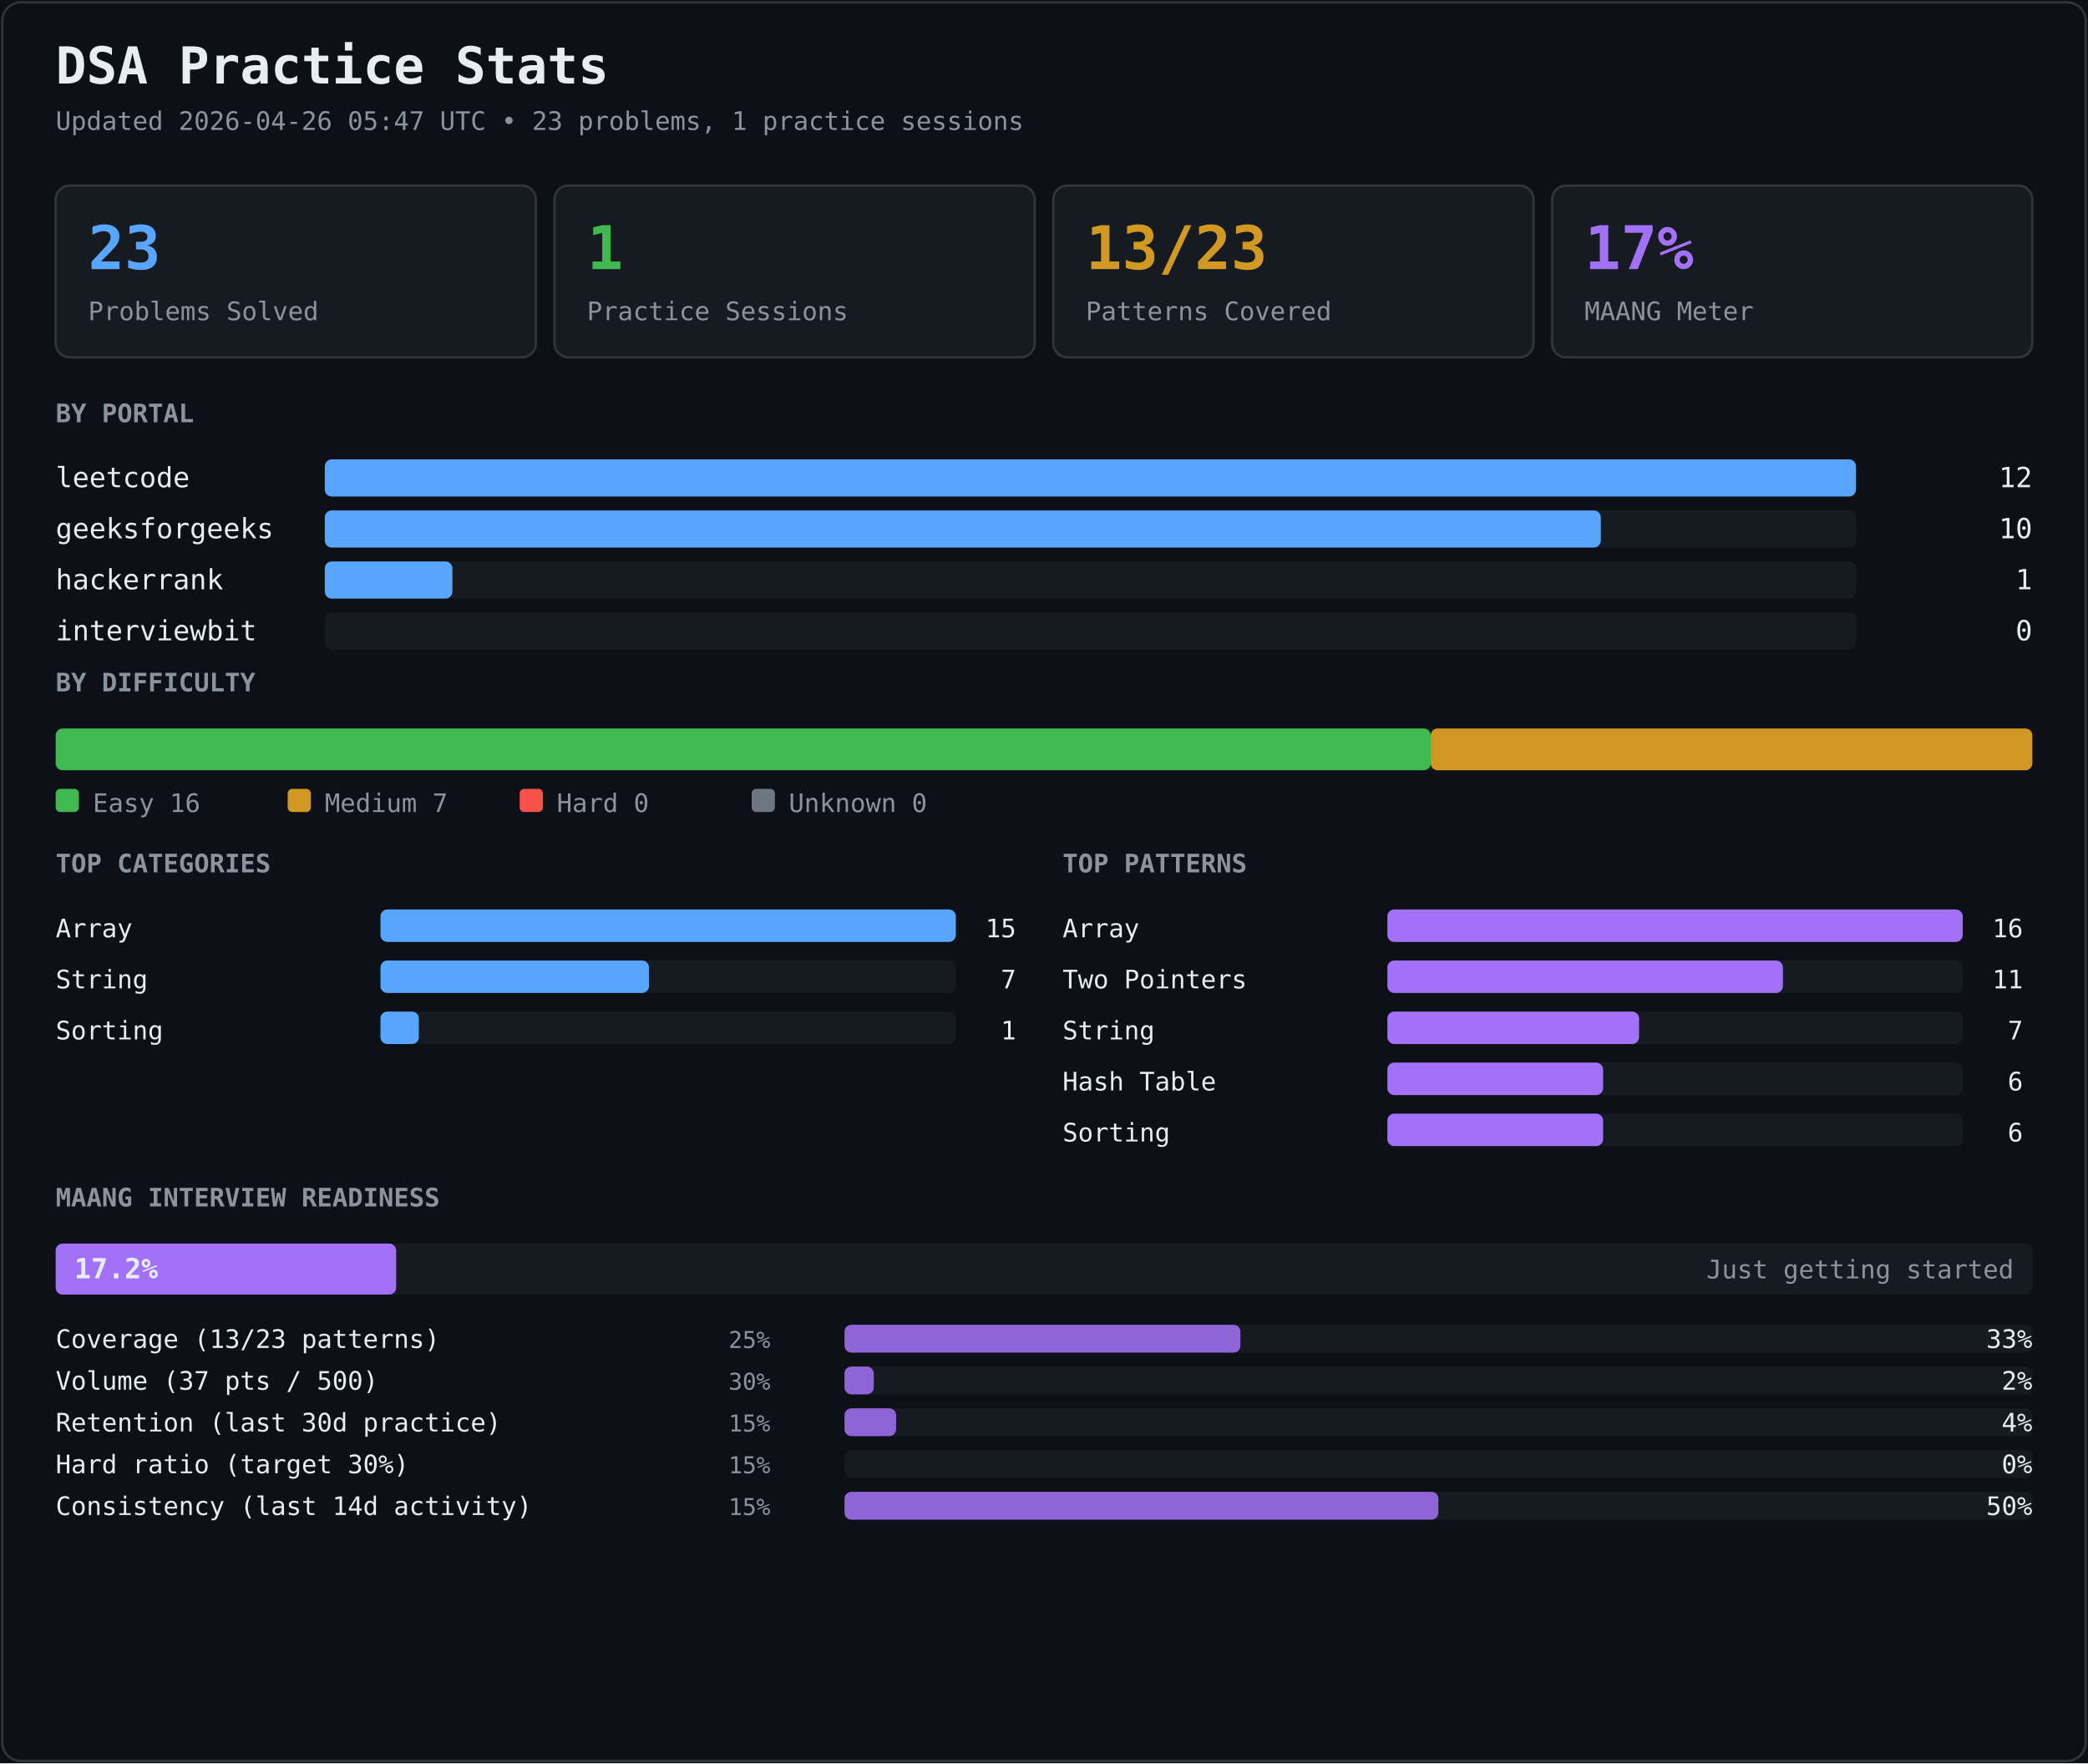
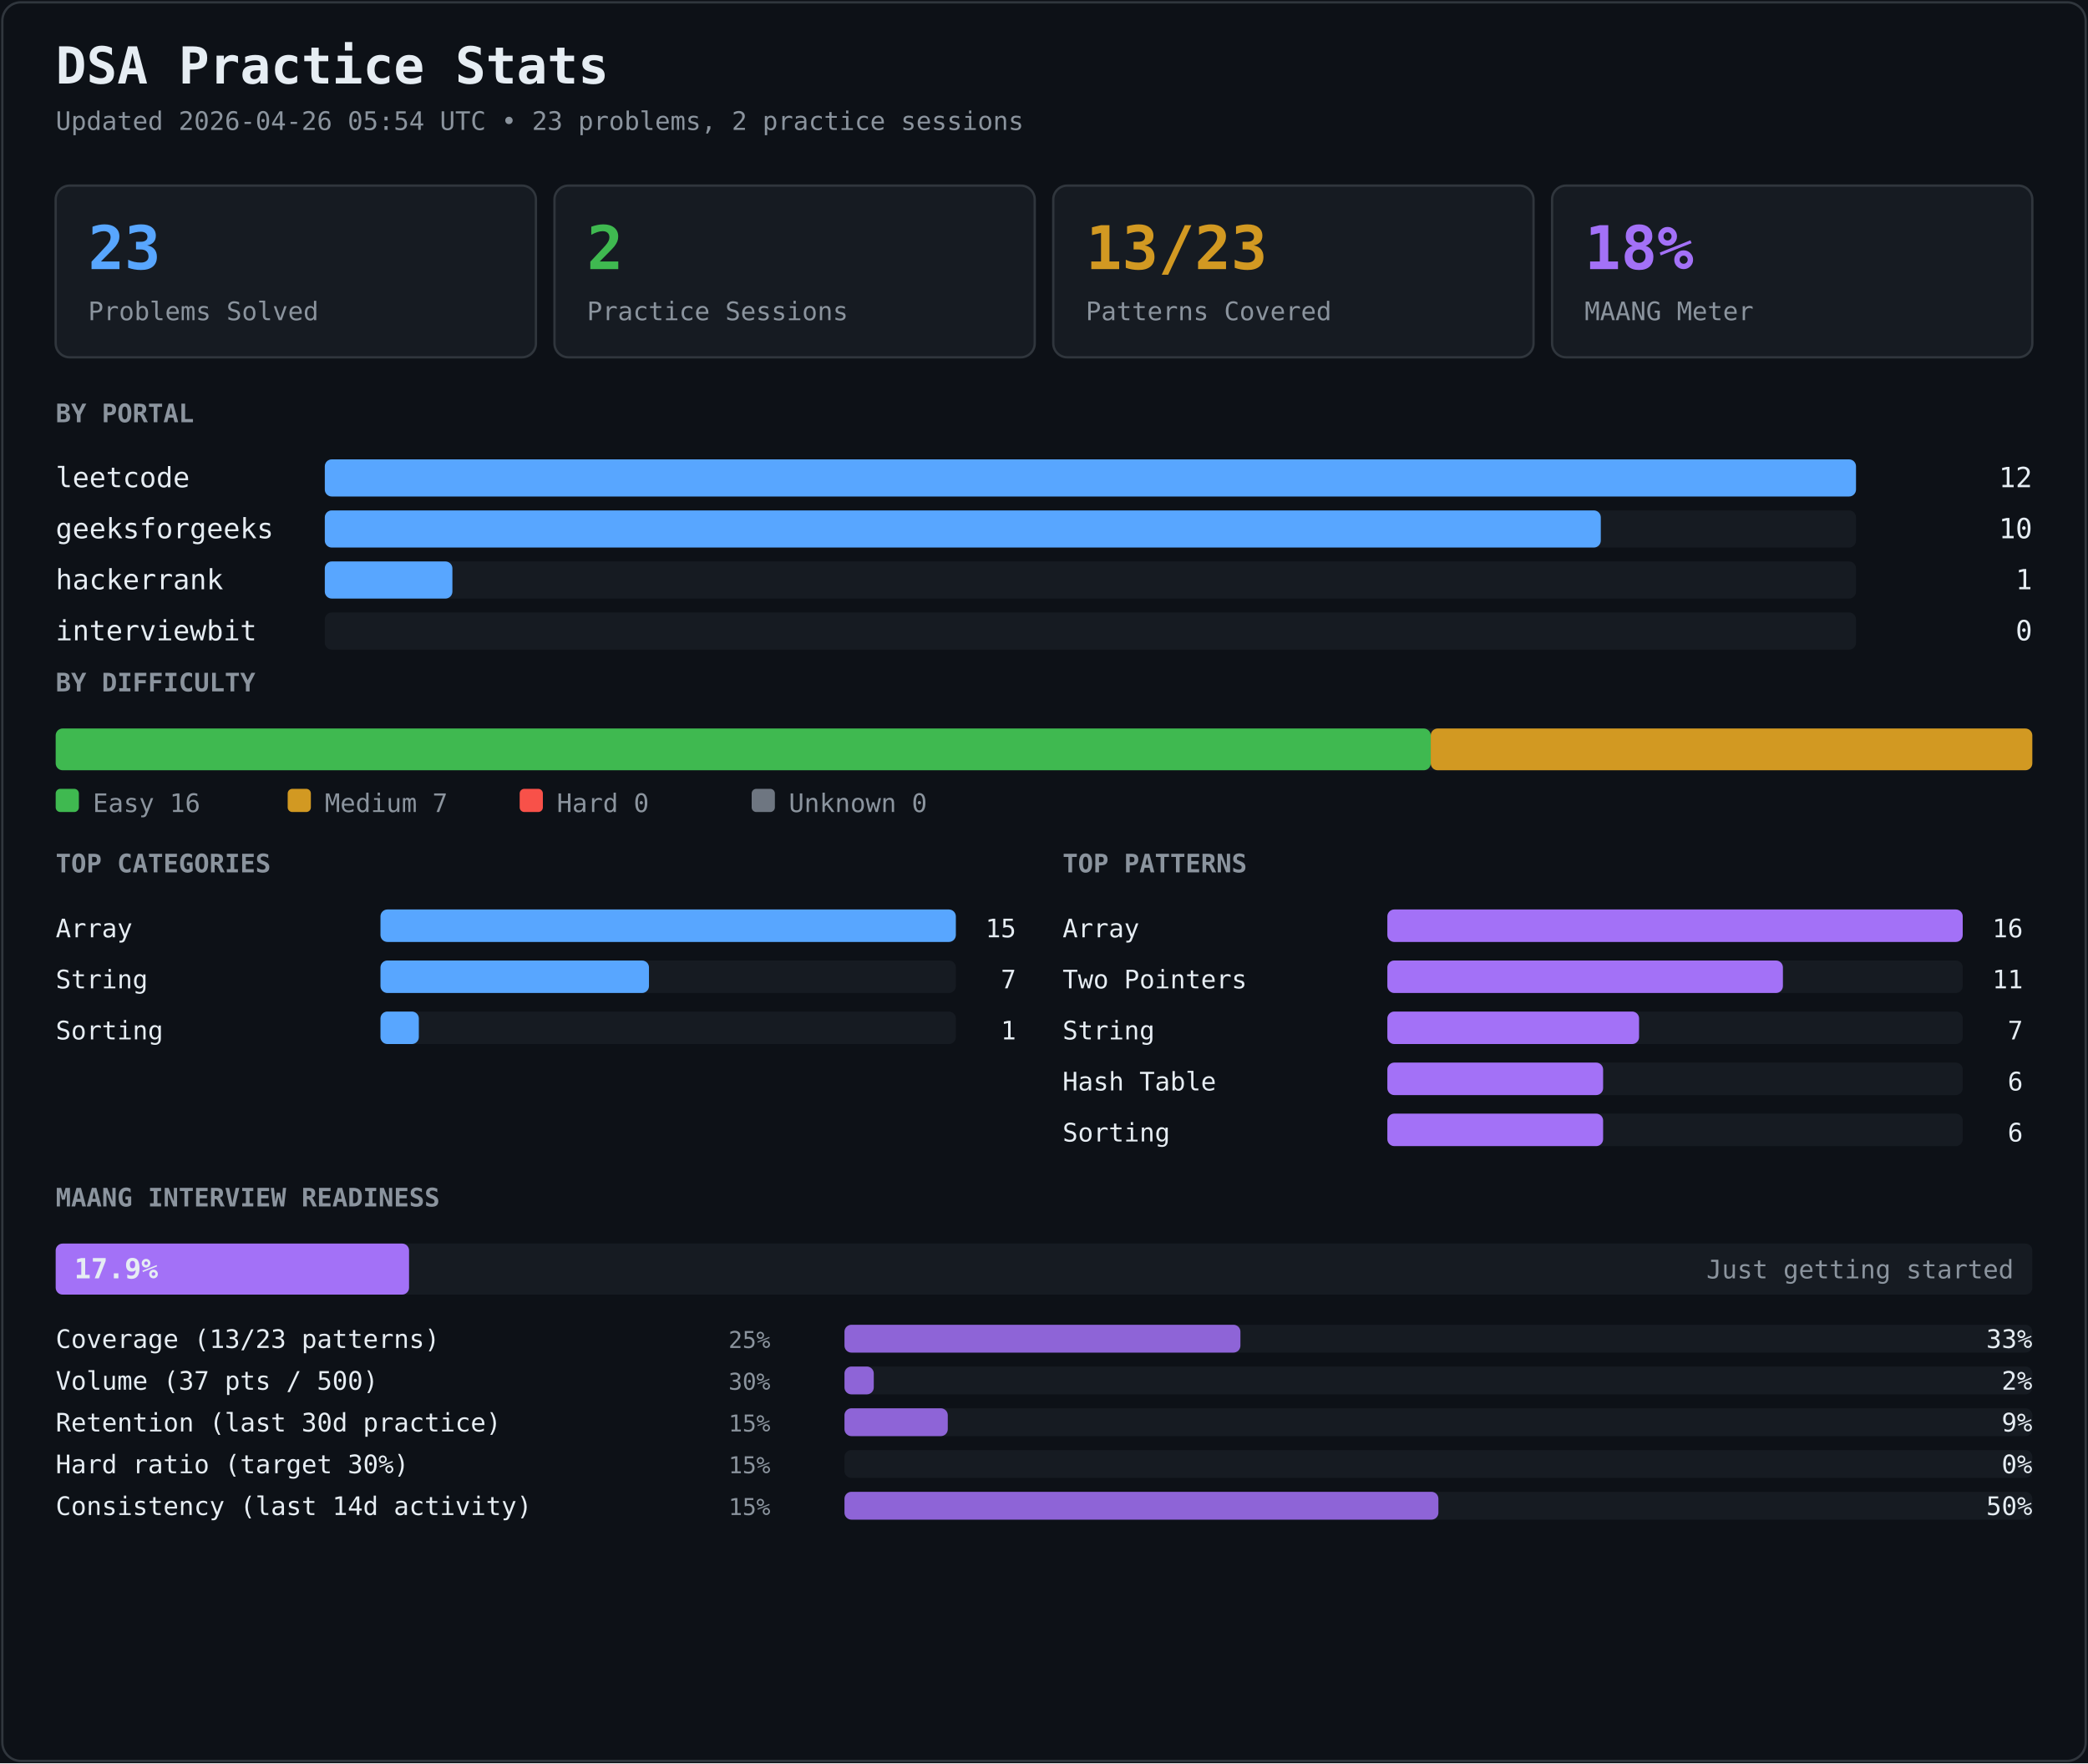
<svg xmlns="http://www.w3.org/2000/svg" width="900" height="760" viewBox="0 0 900 760">
  <rect width="900" height="760" fill="#0d1117" />
  <rect x="1" y="1" width="898" height="758" fill="none" stroke="#30363d" rx="8" />
  <text x="24" y="36" font-family="ui-monospace, SFMono-Regular, Menlo, Consolas, monospace" font-size="22" font-weight="700" fill="#e6edf3" text-anchor="start">DSA Practice Stats</text>
-   <text x="24" y="56" font-family="ui-monospace, SFMono-Regular, Menlo, Consolas, monospace" font-size="11" font-weight="400" fill="#8b949e" text-anchor="start">Updated 2026-04-26 05:47 UTC • 23 problems, 1 practice sessions</text>
+   <text x="24" y="56" font-family="ui-monospace, SFMono-Regular, Menlo, Consolas, monospace" font-size="11" font-weight="400" fill="#8b949e" text-anchor="start">Updated 2026-04-26 05:54 UTC • 23 problems, 2 practice sessions</text>
  <rect x="24" y="80" width="207" height="74" rx="6" fill="#161b22" stroke="#30363d" />
  <text x="38" y="116" font-family="ui-monospace, SFMono-Regular, Menlo, Consolas, monospace" font-size="26" font-weight="700" fill="#58a6ff" text-anchor="start">23</text>
  <text x="38" y="138" font-family="ui-monospace, SFMono-Regular, Menlo, Consolas, monospace" font-size="11" font-weight="400" fill="#8b949e" text-anchor="start">Problems Solved</text>
  <rect x="239" y="80" width="207" height="74" rx="6" fill="#161b22" stroke="#30363d" />
-   <text x="253" y="116" font-family="ui-monospace, SFMono-Regular, Menlo, Consolas, monospace" font-size="26" font-weight="700" fill="#3fb950" text-anchor="start">1</text>
+   <text x="253" y="116" font-family="ui-monospace, SFMono-Regular, Menlo, Consolas, monospace" font-size="26" font-weight="700" fill="#3fb950" text-anchor="start">2</text>
  <text x="253" y="138" font-family="ui-monospace, SFMono-Regular, Menlo, Consolas, monospace" font-size="11" font-weight="400" fill="#8b949e" text-anchor="start">Practice Sessions</text>
  <rect x="454" y="80" width="207" height="74" rx="6" fill="#161b22" stroke="#30363d" />
  <text x="468" y="116" font-family="ui-monospace, SFMono-Regular, Menlo, Consolas, monospace" font-size="26" font-weight="700" fill="#d29922" text-anchor="start">13/23</text>
  <text x="468" y="138" font-family="ui-monospace, SFMono-Regular, Menlo, Consolas, monospace" font-size="11" font-weight="400" fill="#8b949e" text-anchor="start">Patterns Covered</text>
  <rect x="669" y="80" width="207" height="74" rx="6" fill="#161b22" stroke="#30363d" />
-   <text x="683" y="116" font-family="ui-monospace, SFMono-Regular, Menlo, Consolas, monospace" font-size="26" font-weight="700" fill="#a371f7" text-anchor="start">17%</text>
+   <text x="683" y="116" font-family="ui-monospace, SFMono-Regular, Menlo, Consolas, monospace" font-size="26" font-weight="700" fill="#a371f7" text-anchor="start">18%</text>
  <text x="683" y="138" font-family="ui-monospace, SFMono-Regular, Menlo, Consolas, monospace" font-size="11" font-weight="400" fill="#8b949e" text-anchor="start">MAANG Meter</text>
  <text x="24" y="182" font-family="ui-monospace, SFMono-Regular, Menlo, Consolas, monospace" font-size="11" font-weight="700" fill="#8b949e" text-anchor="start">BY PORTAL</text>
  <text x="24" y="210" font-family="ui-monospace, SFMono-Regular, Menlo, Consolas, monospace" font-size="12" font-weight="400" fill="#e6edf3" text-anchor="start">leetcode</text>
  <rect x="140" y="198" width="660" height="16" rx="3" fill="#161b22" opacity="1" />
  <rect x="140" y="198" width="660" height="16" rx="3" fill="#58a6ff" opacity="1" />
  <text x="876" y="210" font-family="ui-monospace, SFMono-Regular, Menlo, Consolas, monospace" font-size="12" font-weight="400" fill="#e6edf3" text-anchor="end">12</text>
  <text x="24" y="232" font-family="ui-monospace, SFMono-Regular, Menlo, Consolas, monospace" font-size="12" font-weight="400" fill="#e6edf3" text-anchor="start">geeksforgeeks</text>
  <rect x="140" y="220" width="660" height="16" rx="3" fill="#161b22" opacity="1" />
  <rect x="140" y="220" width="550" height="16" rx="3" fill="#58a6ff" opacity="1" />
  <text x="876" y="232" font-family="ui-monospace, SFMono-Regular, Menlo, Consolas, monospace" font-size="12" font-weight="400" fill="#e6edf3" text-anchor="end">10</text>
  <text x="24" y="254" font-family="ui-monospace, SFMono-Regular, Menlo, Consolas, monospace" font-size="12" font-weight="400" fill="#e6edf3" text-anchor="start">hackerrank</text>
  <rect x="140" y="242" width="660" height="16" rx="3" fill="#161b22" opacity="1" />
  <rect x="140" y="242" width="55" height="16" rx="3" fill="#58a6ff" opacity="1" />
  <text x="876" y="254" font-family="ui-monospace, SFMono-Regular, Menlo, Consolas, monospace" font-size="12" font-weight="400" fill="#e6edf3" text-anchor="end">1</text>
  <text x="24" y="276" font-family="ui-monospace, SFMono-Regular, Menlo, Consolas, monospace" font-size="12" font-weight="400" fill="#e6edf3" text-anchor="start">interviewbit</text>
  <rect x="140" y="264" width="660" height="16" rx="3" fill="#161b22" opacity="1" />
  <text x="876" y="276" font-family="ui-monospace, SFMono-Regular, Menlo, Consolas, monospace" font-size="12" font-weight="400" fill="#e6edf3" text-anchor="end">0</text>
  <text x="24" y="298" font-family="ui-monospace, SFMono-Regular, Menlo, Consolas, monospace" font-size="11" font-weight="700" fill="#8b949e" text-anchor="start">BY DIFFICULTY</text>
  <rect x="24" y="314" width="852" height="18" rx="3" fill="#161b22" opacity="1" />
  <rect x="24" y="314" width="592.696" height="18" rx="3" fill="#3fb950" opacity="1" />
  <rect x="616.696" y="314" width="259.304" height="18" rx="3" fill="#d29922" opacity="1" />
  <rect x="24" y="340" width="10" height="10" rx="2" fill="#3fb950" />
  <text x="40" y="350" font-family="ui-monospace, SFMono-Regular, Menlo, Consolas, monospace" font-size="11" font-weight="400" fill="#8b949e" text-anchor="start">Easy 16</text>
  <rect x="124" y="340" width="10" height="10" rx="2" fill="#d29922" />
  <text x="140" y="350" font-family="ui-monospace, SFMono-Regular, Menlo, Consolas, monospace" font-size="11" font-weight="400" fill="#8b949e" text-anchor="start">Medium 7</text>
  <rect x="224" y="340" width="10" height="10" rx="2" fill="#f85149" />
  <text x="240" y="350" font-family="ui-monospace, SFMono-Regular, Menlo, Consolas, monospace" font-size="11" font-weight="400" fill="#8b949e" text-anchor="start">Hard 0</text>
  <rect x="324" y="340" width="10" height="10" rx="2" fill="#6e7681" />
  <text x="340" y="350" font-family="ui-monospace, SFMono-Regular, Menlo, Consolas, monospace" font-size="11" font-weight="400" fill="#8b949e" text-anchor="start">Unknown 0</text>
  <text x="24" y="376" font-family="ui-monospace, SFMono-Regular, Menlo, Consolas, monospace" font-size="11" font-weight="700" fill="#8b949e" text-anchor="start">TOP CATEGORIES</text>
  <text x="458" y="376" font-family="ui-monospace, SFMono-Regular, Menlo, Consolas, monospace" font-size="11" font-weight="700" fill="#8b949e" text-anchor="start">TOP PATTERNS</text>
  <text x="24" y="404" font-family="ui-monospace, SFMono-Regular, Menlo, Consolas, monospace" font-size="11" font-weight="400" fill="#e6edf3" text-anchor="start">Array</text>
  <rect x="164" y="392" width="248" height="14" rx="3" fill="#161b22" opacity="1" />
  <rect x="164" y="392" width="248" height="14" rx="3" fill="#58a6ff" opacity="1" />
  <text x="438" y="404" font-family="ui-monospace, SFMono-Regular, Menlo, Consolas, monospace" font-size="11" font-weight="400" fill="#e6edf3" text-anchor="end">15</text>
  <text x="458" y="404" font-family="ui-monospace, SFMono-Regular, Menlo, Consolas, monospace" font-size="11" font-weight="400" fill="#e6edf3" text-anchor="start">Array</text>
  <rect x="598" y="392" width="248" height="14" rx="3" fill="#161b22" opacity="1" />
  <rect x="598" y="392" width="248" height="14" rx="3" fill="#a371f7" opacity="1" />
  <text x="872" y="404" font-family="ui-monospace, SFMono-Regular, Menlo, Consolas, monospace" font-size="11" font-weight="400" fill="#e6edf3" text-anchor="end">16</text>
  <text x="24" y="426" font-family="ui-monospace, SFMono-Regular, Menlo, Consolas, monospace" font-size="11" font-weight="400" fill="#e6edf3" text-anchor="start">String</text>
  <rect x="164" y="414" width="248" height="14" rx="3" fill="#161b22" opacity="1" />
  <rect x="164" y="414" width="115.733" height="14" rx="3" fill="#58a6ff" opacity="1" />
  <text x="438" y="426" font-family="ui-monospace, SFMono-Regular, Menlo, Consolas, monospace" font-size="11" font-weight="400" fill="#e6edf3" text-anchor="end">7</text>
  <text x="458" y="426" font-family="ui-monospace, SFMono-Regular, Menlo, Consolas, monospace" font-size="11" font-weight="400" fill="#e6edf3" text-anchor="start">Two Pointers</text>
  <rect x="598" y="414" width="248" height="14" rx="3" fill="#161b22" opacity="1" />
  <rect x="598" y="414" width="170.5" height="14" rx="3" fill="#a371f7" opacity="1" />
  <text x="872" y="426" font-family="ui-monospace, SFMono-Regular, Menlo, Consolas, monospace" font-size="11" font-weight="400" fill="#e6edf3" text-anchor="end">11</text>
  <text x="24" y="448" font-family="ui-monospace, SFMono-Regular, Menlo, Consolas, monospace" font-size="11" font-weight="400" fill="#e6edf3" text-anchor="start">Sorting</text>
  <rect x="164" y="436" width="248" height="14" rx="3" fill="#161b22" opacity="1" />
  <rect x="164" y="436" width="16.533" height="14" rx="3" fill="#58a6ff" opacity="1" />
  <text x="438" y="448" font-family="ui-monospace, SFMono-Regular, Menlo, Consolas, monospace" font-size="11" font-weight="400" fill="#e6edf3" text-anchor="end">1</text>
  <text x="458" y="448" font-family="ui-monospace, SFMono-Regular, Menlo, Consolas, monospace" font-size="11" font-weight="400" fill="#e6edf3" text-anchor="start">String</text>
  <rect x="598" y="436" width="248" height="14" rx="3" fill="#161b22" opacity="1" />
  <rect x="598" y="436" width="108.5" height="14" rx="3" fill="#a371f7" opacity="1" />
  <text x="872" y="448" font-family="ui-monospace, SFMono-Regular, Menlo, Consolas, monospace" font-size="11" font-weight="400" fill="#e6edf3" text-anchor="end">7</text>
  <text x="458" y="470" font-family="ui-monospace, SFMono-Regular, Menlo, Consolas, monospace" font-size="11" font-weight="400" fill="#e6edf3" text-anchor="start">Hash Table</text>
  <rect x="598" y="458" width="248" height="14" rx="3" fill="#161b22" opacity="1" />
  <rect x="598" y="458" width="93" height="14" rx="3" fill="#a371f7" opacity="1" />
  <text x="872" y="470" font-family="ui-monospace, SFMono-Regular, Menlo, Consolas, monospace" font-size="11" font-weight="400" fill="#e6edf3" text-anchor="end">6</text>
  <text x="458" y="492" font-family="ui-monospace, SFMono-Regular, Menlo, Consolas, monospace" font-size="11" font-weight="400" fill="#e6edf3" text-anchor="start">Sorting</text>
  <rect x="598" y="480" width="248" height="14" rx="3" fill="#161b22" opacity="1" />
  <rect x="598" y="480" width="93" height="14" rx="3" fill="#a371f7" opacity="1" />
  <text x="872" y="492" font-family="ui-monospace, SFMono-Regular, Menlo, Consolas, monospace" font-size="11" font-weight="400" fill="#e6edf3" text-anchor="end">6</text>
  <text x="24" y="520" font-family="ui-monospace, SFMono-Regular, Menlo, Consolas, monospace" font-size="11" font-weight="700" fill="#8b949e" text-anchor="start">MAANG INTERVIEW READINESS</text>
  <rect x="24" y="536" width="852" height="22" rx="3" fill="#161b22" opacity="1" />
-   <rect x="24" y="536" width="146.761" height="22" rx="3" fill="#a371f7" opacity="1" />
-   <text x="32" y="551" font-family="ui-monospace, SFMono-Regular, Menlo, Consolas, monospace" font-size="12" font-weight="700" fill="#e6edf3" text-anchor="start">17.2%</text>
+   <rect x="24" y="536" width="152.318" height="22" rx="3" fill="#a371f7" opacity="1" />
+   <text x="32" y="551" font-family="ui-monospace, SFMono-Regular, Menlo, Consolas, monospace" font-size="12" font-weight="700" fill="#e6edf3" text-anchor="start">17.9%</text>
  <text x="868" y="551" font-family="ui-monospace, SFMono-Regular, Menlo, Consolas, monospace" font-size="11" font-weight="400" fill="#8b949e" text-anchor="end">Just getting started</text>
  <text x="24" y="581" font-family="ui-monospace, SFMono-Regular, Menlo, Consolas, monospace" font-size="11" font-weight="400" fill="#e6edf3" text-anchor="start">Coverage (13/23 patterns)</text>
  <text x="314" y="581" font-family="ui-monospace, SFMono-Regular, Menlo, Consolas, monospace" font-size="10" font-weight="400" fill="#8b949e" text-anchor="start">25%</text>
  <rect x="364" y="571" width="512" height="12" rx="3" fill="#161b22" opacity="1" />
  <rect x="364" y="571" width="170.667" height="12" rx="3" fill="#a371f7" opacity="0.85" />
  <text x="876" y="581" font-family="ui-monospace, SFMono-Regular, Menlo, Consolas, monospace" font-size="11" font-weight="400" fill="#e6edf3" text-anchor="end">33%</text>
  <text x="24" y="599" font-family="ui-monospace, SFMono-Regular, Menlo, Consolas, monospace" font-size="11" font-weight="400" fill="#e6edf3" text-anchor="start">Volume (37 pts / 500)</text>
  <text x="314" y="599" font-family="ui-monospace, SFMono-Regular, Menlo, Consolas, monospace" font-size="10" font-weight="400" fill="#8b949e" text-anchor="start">30%</text>
  <rect x="364" y="589" width="512" height="12" rx="3" fill="#161b22" opacity="1" />
  <rect x="364" y="589" width="12.629" height="12" rx="3" fill="#a371f7" opacity="0.85" />
  <text x="876" y="599" font-family="ui-monospace, SFMono-Regular, Menlo, Consolas, monospace" font-size="11" font-weight="400" fill="#e6edf3" text-anchor="end">2%</text>
  <text x="24" y="617" font-family="ui-monospace, SFMono-Regular, Menlo, Consolas, monospace" font-size="11" font-weight="400" fill="#e6edf3" text-anchor="start">Retention (last 30d practice)</text>
  <text x="314" y="617" font-family="ui-monospace, SFMono-Regular, Menlo, Consolas, monospace" font-size="10" font-weight="400" fill="#8b949e" text-anchor="start">15%</text>
  <rect x="364" y="607" width="512" height="12" rx="3" fill="#161b22" opacity="1" />
-   <rect x="364" y="607" width="22.261" height="12" rx="3" fill="#a371f7" opacity="0.85" />
-   <text x="876" y="617" font-family="ui-monospace, SFMono-Regular, Menlo, Consolas, monospace" font-size="11" font-weight="400" fill="#e6edf3" text-anchor="end">4%</text>
+   <rect x="364" y="607" width="44.522" height="12" rx="3" fill="#a371f7" opacity="0.85" />
+   <text x="876" y="617" font-family="ui-monospace, SFMono-Regular, Menlo, Consolas, monospace" font-size="11" font-weight="400" fill="#e6edf3" text-anchor="end">9%</text>
  <text x="24" y="635" font-family="ui-monospace, SFMono-Regular, Menlo, Consolas, monospace" font-size="11" font-weight="400" fill="#e6edf3" text-anchor="start">Hard ratio (target 30%)</text>
  <text x="314" y="635" font-family="ui-monospace, SFMono-Regular, Menlo, Consolas, monospace" font-size="10" font-weight="400" fill="#8b949e" text-anchor="start">15%</text>
  <rect x="364" y="625" width="512" height="12" rx="3" fill="#161b22" opacity="1" />
  <rect x="364" y="625" width="0" height="12" rx="3" fill="#a371f7" opacity="0.85" />
  <text x="876" y="635" font-family="ui-monospace, SFMono-Regular, Menlo, Consolas, monospace" font-size="11" font-weight="400" fill="#e6edf3" text-anchor="end">0%</text>
  <text x="24" y="653" font-family="ui-monospace, SFMono-Regular, Menlo, Consolas, monospace" font-size="11" font-weight="400" fill="#e6edf3" text-anchor="start">Consistency (last 14d activity)</text>
  <text x="314" y="653" font-family="ui-monospace, SFMono-Regular, Menlo, Consolas, monospace" font-size="10" font-weight="400" fill="#8b949e" text-anchor="start">15%</text>
  <rect x="364" y="643" width="512" height="12" rx="3" fill="#161b22" opacity="1" />
  <rect x="364" y="643" width="256" height="12" rx="3" fill="#a371f7" opacity="0.85" />
  <text x="876" y="653" font-family="ui-monospace, SFMono-Regular, Menlo, Consolas, monospace" font-size="11" font-weight="400" fill="#e6edf3" text-anchor="end">50%</text>
</svg>
